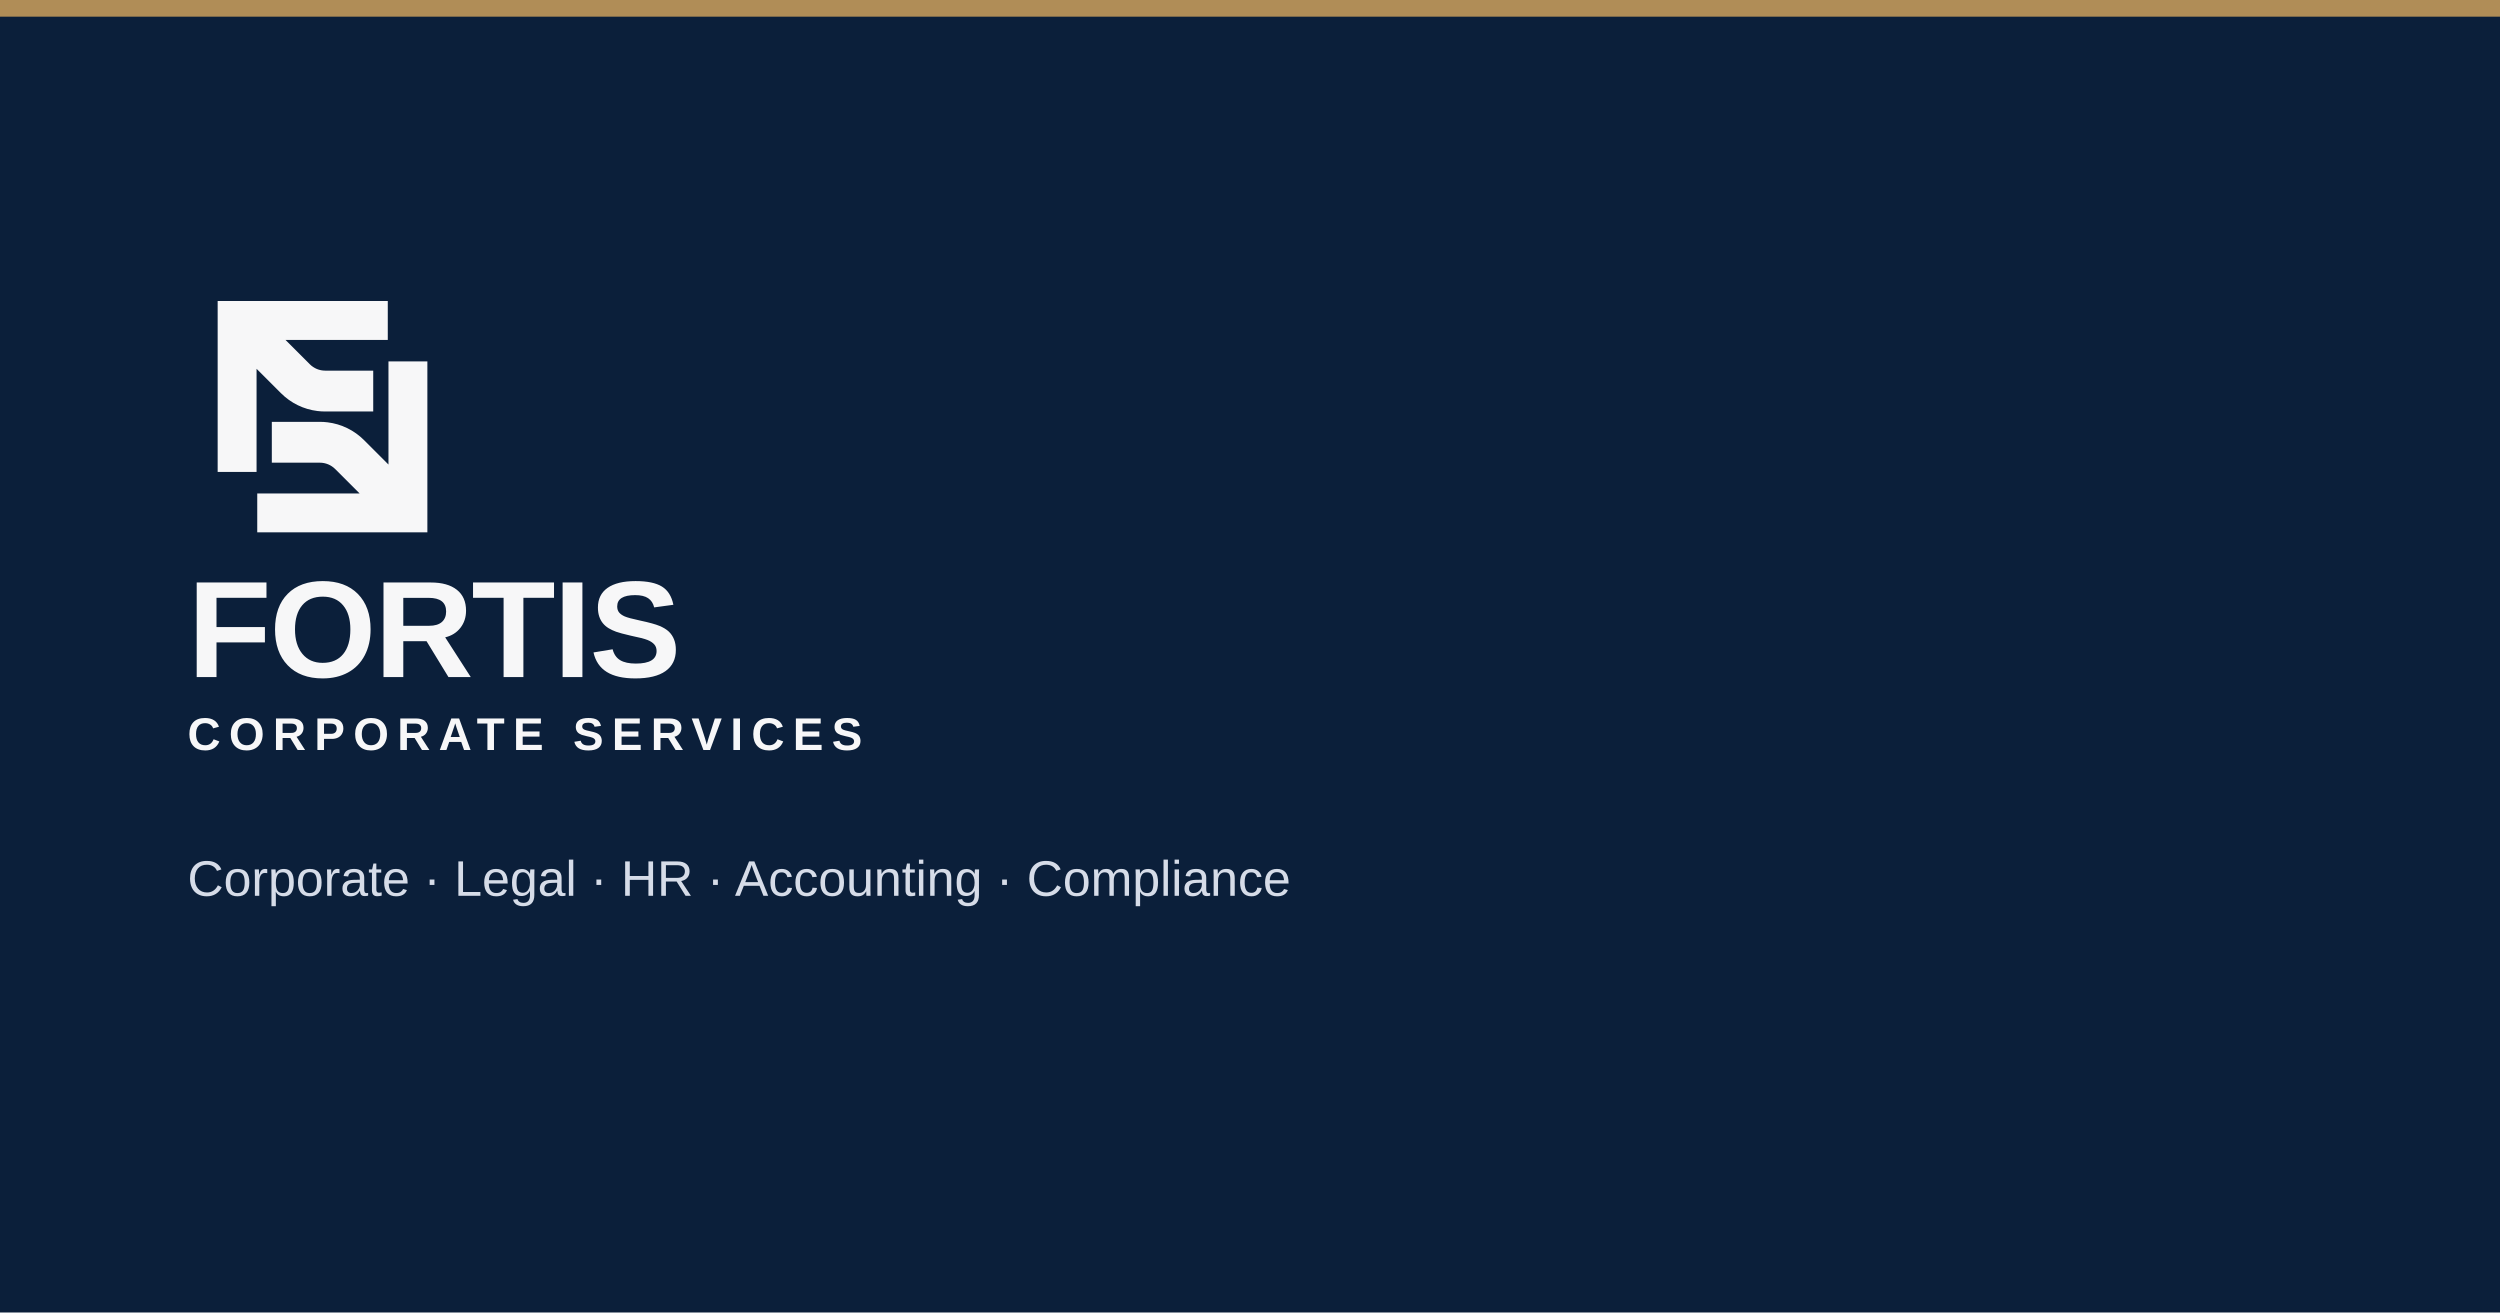
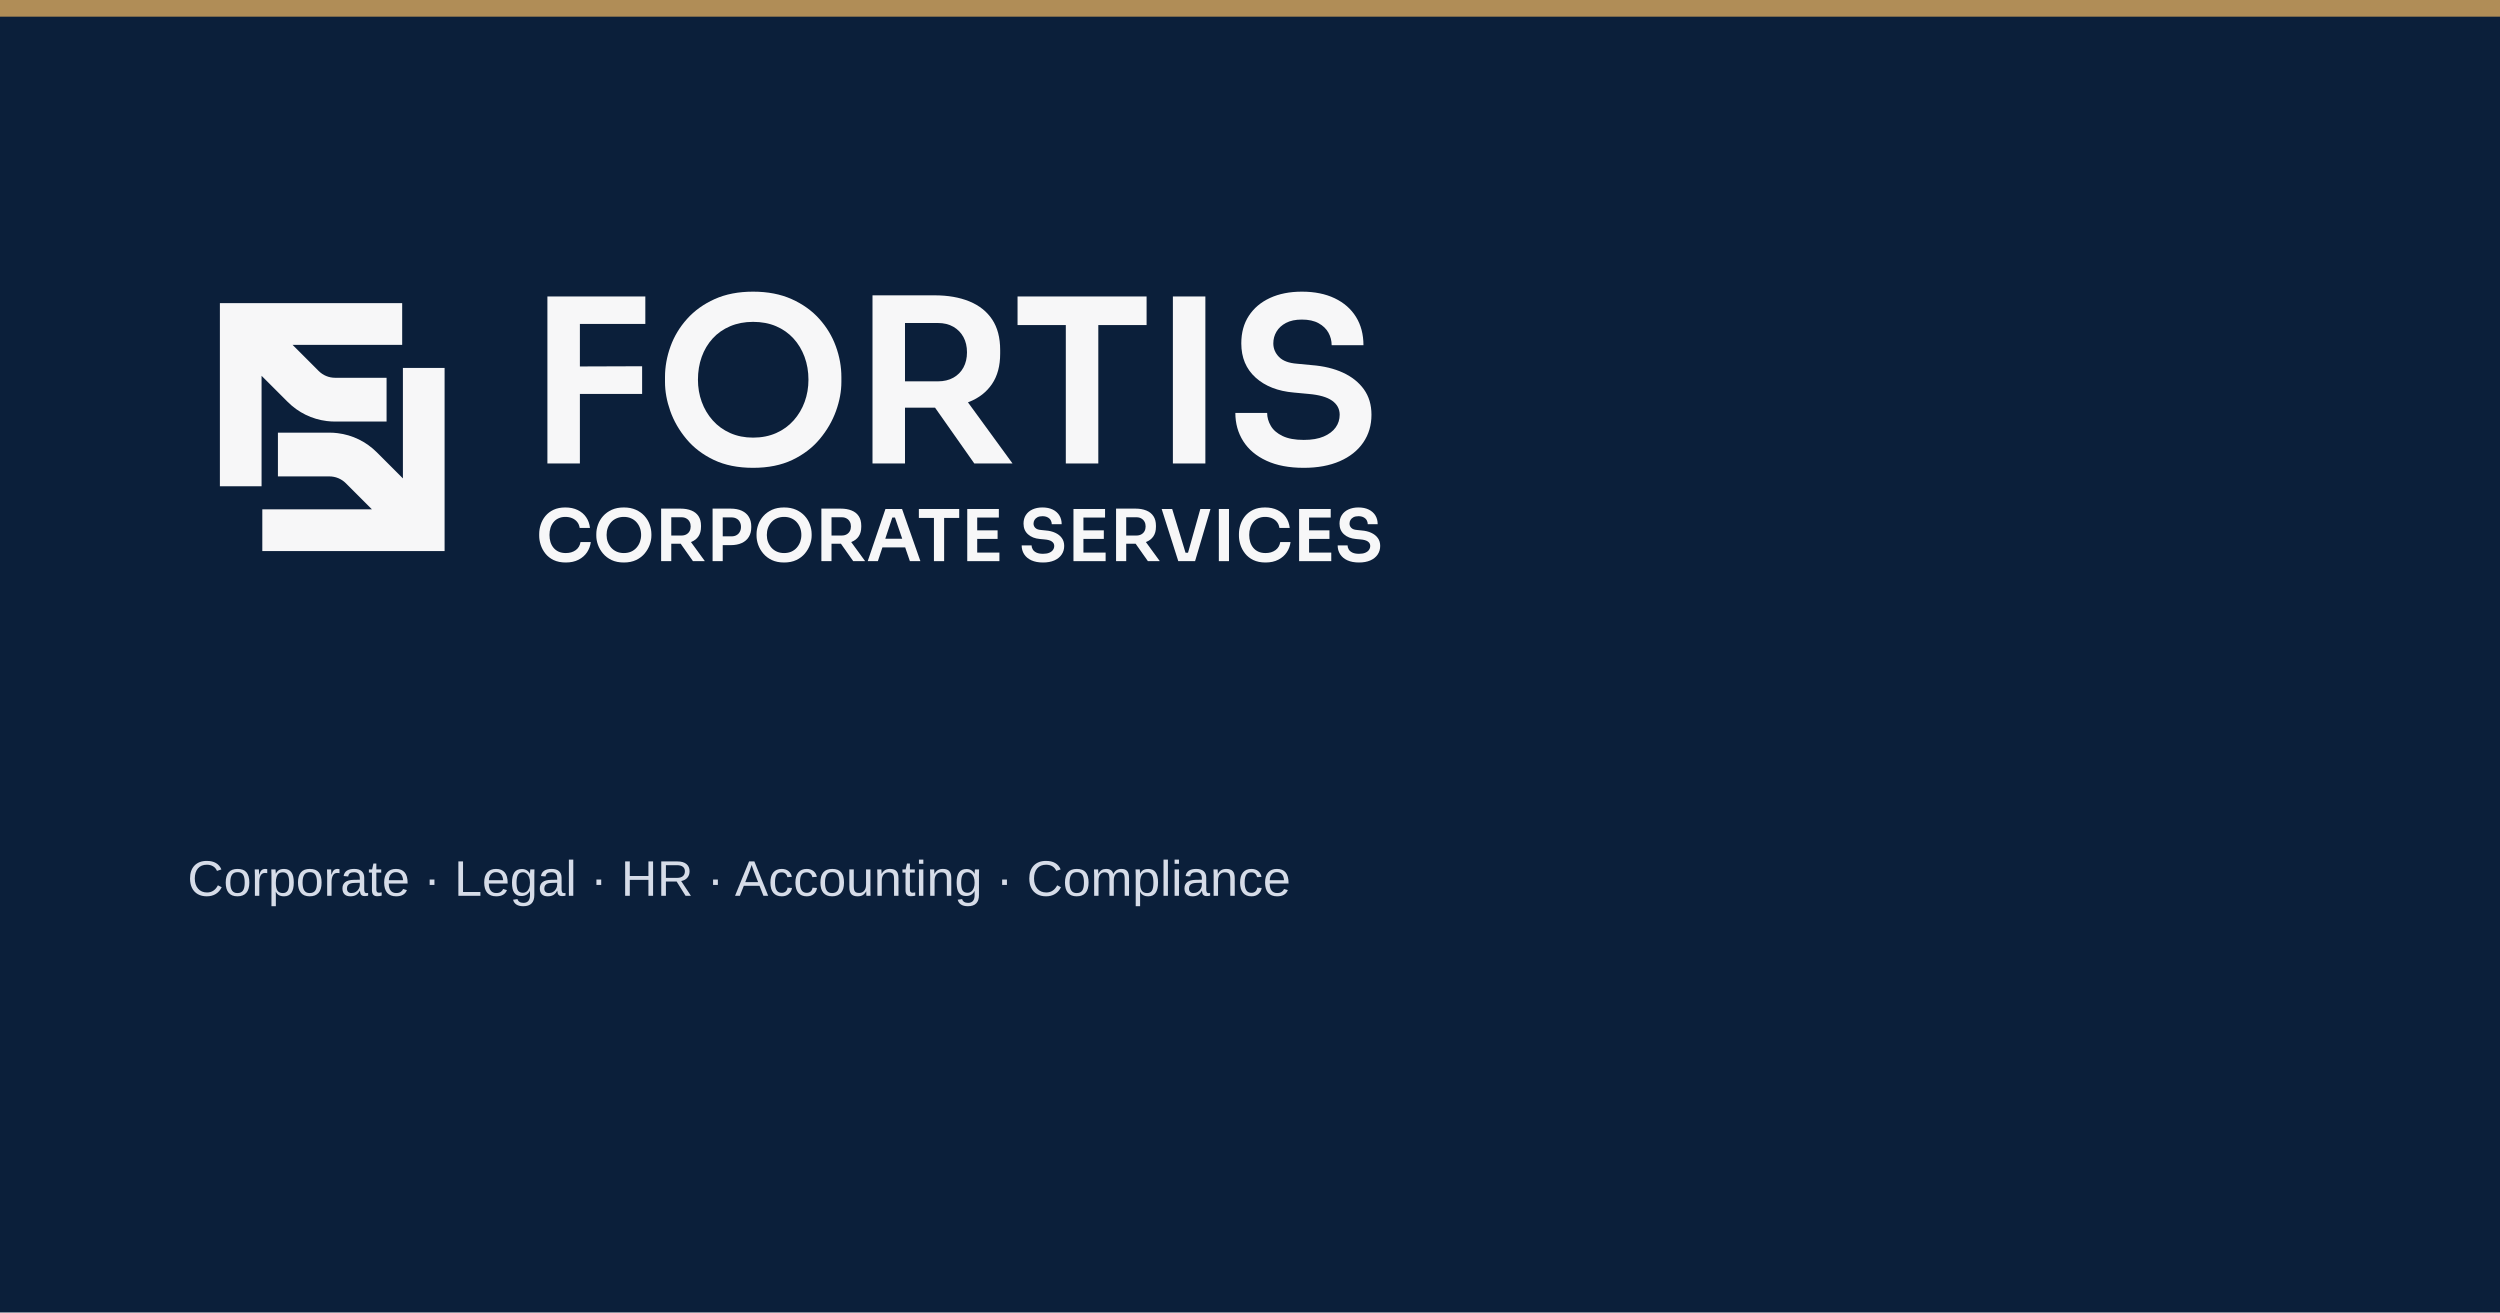
- <svg xmlns="http://www.w3.org/2000/svg" width="1200" height="630" viewBox="0 0 1200 630">
+ <svg xmlns="http://www.w3.org/2000/svg" xmlns:xlink="http://www.w3.org/1999/xlink" width="1200" height="630" viewBox="0 0 1200 630">
  <rect width="1200" height="630" fill="#0B1F3A" />
  <rect x="0" y="0" width="1200" height="8" fill="#B08D57" />
-   <g transform="translate(90, 130) scale(0.482406) translate(-365.66, -354.90)" fill="#F7F7F8">
+   <g transform="translate(-98.97, -53.44) scale(0.51689)" fill="#F7F7F8">
    <path fill-rule="nonzero" d="M 564.941 423.625 L 463.137 423.625 L 487.348 447.836 C 491.453 451.961 496.926 454.211 502.734 454.211 L 550.457 454.211 L 550.457 494.863 L 502.734 494.863 C 500.109 494.863 497.52 494.691 494.965 494.387 C 481.23 492.699 468.539 486.531 458.605 476.582 L 434.375 452.371 L 434.375 554.973 L 395.664 554.973 L 395.664 384.898 L 564.941 384.898 Z M 564.941 423.625 " />
    <path fill-rule="nonzero" d="M 604.336 445.043 L 604.336 615.102 L 435.059 615.102 L 435.059 576.391 L 536.879 576.391 L 512.652 552.164 C 508.562 548.059 503.094 545.789 497.281 545.789 L 449.559 545.789 L 449.559 505.152 L 497.281 505.152 C 499.891 505.152 502.48 505.309 505.035 505.633 C 518.766 507.316 531.461 513.484 541.395 523.418 L 565.625 547.648 L 565.625 445.043 Z M 604.336 445.043 " />
  </g>
-   <text x="90" y="325" font-family="Montserrat, 'Arial Black', Arial, sans-serif" font-weight="900" font-size="66" letter-spacing="-1" fill="#F7F7F8">FORTIS</text>
-   <text x="90" y="360" font-family="Montserrat, Arial, sans-serif" font-weight="700" font-size="22" letter-spacing="4" fill="#F7F7F8">CORPORATE SERVICES</text>
+   <g transform="translate(-235.82, -592.66) scale(1.4295)" fill="#F7F7F8">
+     <defs>
+       <g id="og-glyph-0">
+         <path d="M 10.062 0.453 C 8.457 0.453 7.086 0.176 5.953 -0.375 C 4.828 -0.926 3.91 -1.648 3.203 -2.547 C 2.492 -3.453 1.969 -4.43 1.625 -5.484 C 1.289 -6.535 1.125 -7.555 1.125 -8.547 L 1.125 -9.078 C 1.125 -10.16 1.297 -11.227 1.641 -12.281 C 1.984 -13.344 2.508 -14.305 3.219 -15.172 C 3.938 -16.035 4.848 -16.727 5.953 -17.25 C 7.066 -17.77 8.383 -18.031 9.906 -18.031 C 11.488 -18.031 12.875 -17.738 14.062 -17.156 C 15.25 -16.582 16.191 -15.781 16.891 -14.75 C 17.598 -13.727 18.023 -12.531 18.172 -11.156 L 14.719 -11.156 C 14.602 -11.957 14.32 -12.629 13.875 -13.172 C 13.438 -13.711 12.879 -14.129 12.203 -14.422 C 11.523 -14.711 10.758 -14.859 9.906 -14.859 C 9.062 -14.859 8.301 -14.703 7.625 -14.391 C 6.957 -14.086 6.398 -13.664 5.953 -13.125 C 5.504 -12.582 5.16 -11.941 4.922 -11.203 C 4.691 -10.473 4.578 -9.664 4.578 -8.781 C 4.578 -7.914 4.691 -7.113 4.922 -6.375 C 5.16 -5.645 5.508 -5.004 5.969 -4.453 C 6.438 -3.898 7.008 -3.473 7.688 -3.172 C 8.375 -2.867 9.164 -2.719 10.062 -2.719 C 11.375 -2.719 12.477 -3.039 13.375 -3.688 C 14.27 -4.332 14.812 -5.238 15 -6.406 L 18.453 -6.406 C 18.297 -5.156 17.875 -4.008 17.188 -2.969 C 16.5 -1.938 15.551 -1.109 14.344 -0.484 C 13.145 0.141 11.719 0.453 10.062 0.453 Z M 10.062 0.453 " />
+       </g>
+       <g id="og-glyph-1">
+         <path d="M 10.375 0.453 C 8.781 0.453 7.406 0.176 6.25 -0.375 C 5.094 -0.926 4.133 -1.656 3.375 -2.562 C 2.613 -3.477 2.047 -4.457 1.672 -5.5 C 1.305 -6.551 1.125 -7.566 1.125 -8.547 L 1.125 -9.078 C 1.125 -10.148 1.316 -11.219 1.703 -12.281 C 2.086 -13.344 2.664 -14.305 3.438 -15.172 C 4.219 -16.035 5.18 -16.727 6.328 -17.25 C 7.484 -17.77 8.832 -18.031 10.375 -18.031 C 11.906 -18.031 13.25 -17.77 14.406 -17.25 C 15.57 -16.727 16.539 -16.035 17.312 -15.172 C 18.094 -14.305 18.672 -13.344 19.047 -12.281 C 19.43 -11.219 19.625 -10.148 19.625 -9.078 L 19.625 -8.547 C 19.625 -7.566 19.438 -6.551 19.062 -5.5 C 18.688 -4.457 18.117 -3.477 17.359 -2.562 C 16.598 -1.656 15.641 -0.926 14.484 -0.375 C 13.328 0.176 11.957 0.453 10.375 0.453 Z M 10.375 -2.719 C 11.27 -2.719 12.078 -2.875 12.797 -3.188 C 13.516 -3.508 14.125 -3.953 14.625 -4.516 C 15.133 -5.086 15.52 -5.738 15.781 -6.469 C 16.039 -7.195 16.172 -7.969 16.172 -8.781 C 16.172 -9.645 16.035 -10.441 15.766 -11.172 C 15.492 -11.91 15.102 -12.555 14.594 -13.109 C 14.094 -13.66 13.488 -14.086 12.781 -14.391 C 12.07 -14.703 11.27 -14.859 10.375 -14.859 C 9.488 -14.859 8.688 -14.703 7.969 -14.391 C 7.25 -14.086 6.633 -13.66 6.125 -13.109 C 5.625 -12.555 5.238 -11.91 4.969 -11.172 C 4.707 -10.441 4.578 -9.645 4.578 -8.781 C 4.578 -7.969 4.707 -7.195 4.969 -6.469 C 5.238 -5.738 5.625 -5.086 6.125 -4.516 C 6.633 -3.953 7.25 -3.508 7.969 -3.188 C 8.688 -2.875 9.488 -2.719 10.375 -2.719 Z M 10.375 -2.719 " />
+       </g>
+       <g id="og-glyph-2">
+         <path d="M 2.156 0 L 2.156 -17.641 L 5.562 -17.641 L 5.562 0 Z M 12.844 0 L 7.484 -7.609 L 11.297 -7.609 L 16.844 0 Z M 4.562 -5.859 L 4.562 -8.609 L 9.031 -8.609 C 9.645 -8.609 10.18 -8.738 10.641 -9 C 11.098 -9.258 11.453 -9.613 11.703 -10.062 C 11.953 -10.52 12.078 -11.051 12.078 -11.656 C 12.078 -12.27 11.953 -12.801 11.703 -13.25 C 11.453 -13.707 11.098 -14.066 10.641 -14.328 C 10.18 -14.598 9.645 -14.734 9.031 -14.734 L 4.562 -14.734 L 4.562 -17.641 L 8.656 -17.641 C 10.07 -17.641 11.297 -17.426 12.328 -17 C 13.359 -16.582 14.148 -15.953 14.703 -15.109 C 15.266 -14.266 15.547 -13.195 15.547 -11.906 L 15.547 -11.516 C 15.547 -10.234 15.258 -9.172 14.688 -8.328 C 14.125 -7.492 13.332 -6.875 12.312 -6.469 C 11.289 -6.062 10.07 -5.859 8.656 -5.859 Z M 4.562 -5.859 " />
+       </g>
+       <g id="og-glyph-3">
+         <path d="M 5.094 -5.375 L 5.094 -8.328 L 8.5 -8.328 C 9.164 -8.328 9.734 -8.461 10.203 -8.734 C 10.68 -9.004 11.047 -9.379 11.297 -9.859 C 11.555 -10.336 11.688 -10.883 11.688 -11.5 C 11.688 -12.133 11.555 -12.691 11.297 -13.172 C 11.047 -13.648 10.68 -14.02 10.203 -14.281 C 9.734 -14.551 9.164 -14.688 8.5 -14.688 L 5.094 -14.688 L 5.094 -17.641 L 8.203 -17.641 C 9.68 -17.641 10.938 -17.398 11.969 -16.922 C 13 -16.441 13.785 -15.754 14.328 -14.859 C 14.867 -13.973 15.141 -12.914 15.141 -11.688 L 15.141 -11.297 C 15.141 -10.098 14.867 -9.051 14.328 -8.156 C 13.785 -7.258 13 -6.57 11.969 -6.094 C 10.938 -5.613 9.68 -5.375 8.203 -5.375 Z M 2.156 0 L 2.156 -17.641 L 5.562 -17.641 L 5.562 0 Z M 2.156 0 " />
+       </g>
+       <g id="og-glyph-4">
+         <path d="M 0.438 0 L 6.391 -17.516 L 11.969 -17.516 L 18.125 0 L 14.594 0 L 9.406 -15.188 L 10.625 -14.656 L 7.625 -14.656 L 8.875 -15.188 L 3.844 0 Z M 4.609 -4.625 L 5.688 -7.531 L 12.766 -7.531 L 13.844 -4.625 Z M 4.609 -4.625 " />
+       </g>
+       <g id="og-glyph-5">
+         <path d="M 5.609 0 L 5.609 -15 L 9.031 -15 L 9.031 0 Z M 0.547 -14.516 L 0.547 -17.516 L 14.094 -17.516 L 14.094 -14.516 Z M 0.547 -14.516 " />
+       </g>
+       <g id="og-glyph-6">
+         <path d="M 2.156 0 L 2.156 -17.516 L 5.5 -17.516 L 5.5 0 Z M 5.016 0 L 5.016 -2.875 L 12.953 -2.875 L 12.953 0 Z M 5.016 -7.469 L 5.016 -10.344 L 12.344 -10.344 L 12.344 -7.469 Z M 5.016 -14.641 L 5.016 -17.516 L 12.766 -17.516 L 12.766 -14.641 Z M 5.016 -14.641 " />
+       </g>
+       <g id="og-glyph-7" />
+       <g id="og-glyph-8">
+         <path d="M 8.109 0.453 C 6.578 0.453 5.273 0.207 4.203 -0.281 C 3.129 -0.781 2.316 -1.461 1.766 -2.328 C 1.211 -3.203 0.938 -4.191 0.938 -5.297 L 4.266 -5.297 C 4.266 -4.836 4.395 -4.383 4.656 -3.938 C 4.914 -3.5 5.328 -3.145 5.891 -2.875 C 6.461 -2.602 7.203 -2.469 8.109 -2.469 C 8.961 -2.469 9.664 -2.586 10.219 -2.828 C 10.77 -3.066 11.18 -3.383 11.453 -3.781 C 11.734 -4.176 11.875 -4.617 11.875 -5.109 C 11.875 -5.723 11.609 -6.219 11.078 -6.594 C 10.555 -6.969 9.734 -7.203 8.609 -7.297 L 7.078 -7.438 C 5.398 -7.582 4.062 -8.109 3.062 -9.016 C 2.062 -9.922 1.562 -11.113 1.562 -12.594 C 1.562 -13.719 1.82 -14.68 2.344 -15.484 C 2.875 -16.297 3.613 -16.922 4.562 -17.359 C 5.52 -17.805 6.641 -18.031 7.922 -18.031 C 9.242 -18.031 10.391 -17.797 11.359 -17.328 C 12.328 -16.859 13.07 -16.203 13.594 -15.359 C 14.113 -14.523 14.375 -13.539 14.375 -12.406 L 11.047 -12.406 C 11.047 -12.875 10.93 -13.312 10.703 -13.719 C 10.484 -14.125 10.141 -14.453 9.672 -14.703 C 9.203 -14.961 8.617 -15.094 7.922 -15.094 C 7.242 -15.094 6.688 -14.977 6.25 -14.75 C 5.812 -14.52 5.477 -14.211 5.25 -13.828 C 5.031 -13.453 4.922 -13.039 4.922 -12.594 C 4.922 -12.051 5.117 -11.578 5.516 -11.172 C 5.922 -10.766 6.555 -10.531 7.422 -10.469 L 8.922 -10.312 C 10.191 -10.219 11.289 -9.953 12.219 -9.516 C 13.156 -9.086 13.891 -8.504 14.422 -7.766 C 14.953 -7.035 15.219 -6.148 15.219 -5.109 C 15.219 -4.004 14.926 -3.031 14.344 -2.188 C 13.77 -1.352 12.953 -0.703 11.891 -0.234 C 10.828 0.223 9.566 0.453 8.109 0.453 Z M 8.109 0.453 " />
+       </g>
+       <g id="og-glyph-9">
+         <path d="M 6.078 0 L 0.5 -17.516 L 4.031 -17.516 L 8.656 -2.359 L 7.656 -2.828 L 10.25 -2.828 L 9.219 -2.359 L 13.484 -17.516 L 16.891 -17.516 L 11.719 0 Z M 6.078 0 " />
+       </g>
+       <g id="og-glyph-10">
+         <path d="M 2.203 0 L 2.203 -17.516 L 5.609 -17.516 L 5.609 0 Z M 2.203 0 " />
+       </g>
+     </defs>
+     <path fill-rule="nonzero" d="M 358.148 546.867 L 358.148 537.648 L 380.578 537.57 L 380.578 546.867 Z M 358.148 514.141 L 381.656 514.141 L 381.656 523.359 L 358.148 523.359 Z M 348.773 514.141 L 359.684 514.141 L 359.684 570.219 L 348.773 570.219 Z M 348.773 514.141 " />
+     <path fill-rule="nonzero" d="M 417.836 561.539 C 420.703 561.539 423.289 561.027 425.598 560.004 C 427.902 558.98 429.859 557.559 431.473 555.738 C 433.086 553.922 434.316 551.848 435.16 549.516 C 436.004 547.188 436.43 544.715 436.43 542.105 C 436.43 539.34 435.992 536.777 435.121 534.422 C 434.25 532.066 433.008 530.004 431.395 528.238 C 429.781 526.473 427.836 525.102 425.559 524.129 C 423.277 523.156 420.703 522.668 417.836 522.668 C 415.02 522.668 412.457 523.156 410.156 524.129 C 407.852 525.102 405.891 526.473 404.277 528.238 C 402.664 530.004 401.434 532.066 400.59 534.422 C 399.746 536.777 399.324 539.34 399.324 542.105 C 399.324 544.715 399.746 547.188 400.59 549.516 C 401.434 551.848 402.664 553.922 404.277 555.738 C 405.891 557.559 407.852 558.98 410.156 560.004 C 412.457 561.027 415.02 561.539 417.836 561.539 M 417.836 571.68 C 412.766 571.68 408.375 570.797 404.66 569.031 C 400.949 567.262 397.875 564.922 395.445 562 C 393.012 559.082 391.207 555.945 390.027 552.59 C 388.848 549.238 388.262 545.996 388.262 542.871 L 388.262 541.184 C 388.262 537.754 388.875 534.332 390.105 530.926 C 391.332 527.52 393.188 524.438 395.676 521.672 C 398.156 518.902 401.242 516.688 404.93 515.023 C 408.617 513.359 412.918 512.527 417.836 512.527 C 422.754 512.527 427.066 513.359 430.781 515.023 C 434.492 516.688 437.594 518.902 440.074 521.672 C 442.559 524.438 444.414 527.52 445.645 530.926 C 446.875 534.332 447.488 537.754 447.488 541.184 L 447.488 542.871 C 447.488 545.996 446.887 549.238 445.684 552.59 C 444.48 555.945 442.66 559.082 440.23 562 C 437.797 564.922 434.723 567.262 431.012 569.031 C 427.297 570.797 422.906 571.68 417.836 571.68 " />
+     <path fill-rule="nonzero" d="M 492.121 570.219 L 474.992 545.867 L 487.203 545.867 L 504.953 570.219 Z M 465.617 551.477 L 465.617 542.641 L 479.906 542.641 C 481.906 542.641 483.633 542.23 485.094 541.41 C 486.551 540.594 487.68 539.453 488.473 537.992 C 489.266 536.535 489.664 534.832 489.664 532.887 C 489.664 530.941 489.266 529.238 488.473 527.777 C 487.68 526.316 486.551 525.164 485.094 524.32 C 483.633 523.473 481.906 523.051 479.906 523.051 L 465.617 523.051 L 465.617 513.758 L 478.758 513.758 C 483.262 513.758 487.168 514.438 490.469 515.793 C 493.773 517.148 496.32 519.172 498.113 521.859 C 499.906 524.551 500.805 527.969 500.805 532.117 L 500.805 533.348 C 500.805 537.445 499.895 540.836 498.074 543.523 C 496.258 546.215 493.711 548.211 490.434 549.516 C 487.152 550.824 483.262 551.477 478.758 551.477 Z M 457.938 513.758 L 468.848 513.758 L 468.848 570.219 L 457.938 570.219 Z M 457.938 513.758 " />
+     <path fill-rule="nonzero" d="M 522.848 522.207 L 533.758 522.207 L 533.758 570.219 L 522.848 570.219 Z M 506.641 514.141 L 549.969 514.141 L 549.969 523.742 L 506.641 523.742 Z M 506.641 514.141 " />
+     <path fill-rule="nonzero" d="M 558.801 514.141 L 569.707 514.141 L 569.707 570.219 L 558.801 570.219 Z M 558.801 514.141 " />
+     <path fill-rule="nonzero" d="M 602.742 571.68 C 597.824 571.68 593.648 570.887 590.219 569.297 C 586.789 567.711 584.188 565.52 582.422 562.73 C 580.656 559.938 579.773 556.777 579.773 553.242 L 590.449 553.242 C 590.449 554.727 590.859 556.176 591.68 557.582 C 592.496 558.992 593.816 560.133 595.637 561 C 597.453 561.875 599.82 562.309 602.742 562.309 C 605.457 562.309 607.695 561.922 609.461 561.156 C 611.23 560.387 612.559 559.379 613.457 558.121 C 614.352 556.867 614.805 555.445 614.805 553.855 C 614.805 551.91 613.957 550.336 612.266 549.133 C 610.574 547.93 607.938 547.172 604.355 546.867 L 599.438 546.406 C 594.062 545.945 589.77 544.266 586.57 541.375 C 583.367 538.48 581.77 534.652 581.77 529.891 C 581.77 526.305 582.613 523.219 584.305 520.633 C 585.996 518.047 588.363 516.051 591.41 514.641 C 594.457 513.234 598.027 512.527 602.125 512.527 C 606.375 512.527 610.051 513.27 613.152 514.754 C 616.25 516.242 618.629 518.328 620.293 521.016 C 621.957 523.707 622.789 526.867 622.789 530.504 L 612.113 530.504 C 612.113 529.02 611.754 527.621 611.039 526.316 C 610.32 525.012 609.219 523.949 607.734 523.129 C 606.25 522.309 604.379 521.898 602.125 521.898 C 599.977 521.898 598.195 522.273 596.789 523.016 C 595.379 523.758 594.316 524.73 593.602 525.934 C 592.879 527.137 592.523 528.457 592.523 529.891 C 592.523 531.633 593.164 533.156 594.445 534.461 C 595.723 535.766 597.746 536.523 600.512 536.727 L 605.352 537.188 C 609.398 537.496 612.918 538.34 615.914 539.723 C 618.91 541.105 621.254 542.977 622.945 545.332 C 624.633 547.688 625.48 550.527 625.48 553.855 C 625.48 557.391 624.559 560.504 622.715 563.191 C 620.871 565.879 618.246 567.969 614.84 569.453 C 611.434 570.938 607.402 571.68 602.742 571.68 " />
+     <g>
+       <use xlink:href="#og-glyph-0" x="344.893" y="603.017" />
+       <use xlink:href="#og-glyph-1" x="364.069" y="603.017" />
+       <use xlink:href="#og-glyph-2" x="384.805" y="603.017" />
+       <use xlink:href="#og-glyph-3" x="402.085" y="603.017" />
+       <use xlink:href="#og-glyph-1" x="417.877" y="603.017" />
+       <use xlink:href="#og-glyph-2" x="438.613" y="603.017" />
+       <use xlink:href="#og-glyph-4" x="455.893" y="603.017" />
+     </g>
+     <g>
+       <use xlink:href="#og-glyph-5" x="472.957" y="603.017" />
+       <use xlink:href="#og-glyph-6" x="487.597" y="603.017" />
+       <use xlink:href="#og-glyph-7" x="501.901" y="603.017" />
+       <use xlink:href="#og-glyph-8" x="507.085" y="603.017" />
+       <use xlink:href="#og-glyph-6" x="523.261" y="603.017" />
+       <use xlink:href="#og-glyph-2" x="537.565" y="603.017" />
+     </g>
+     <g>
+       <use xlink:href="#og-glyph-9" x="554.533" y="603.017" />
+       <use xlink:href="#og-glyph-10" x="572.029" y="603.017" />
+       <use xlink:href="#og-glyph-0" x="579.853" y="603.017" />
+       <use xlink:href="#og-glyph-6" x="599.029" y="603.017" />
+     </g>
+     <g>
+       <use xlink:href="#og-glyph-8" x="613.189" y="603.017" />
+     </g>
+   </g>
  <text x="90" y="430" font-family="Arial, sans-serif" font-size="24" fill="#D6DCE8">Corporate · Legal · HR · Accounting · Compliance</text>
</svg>
